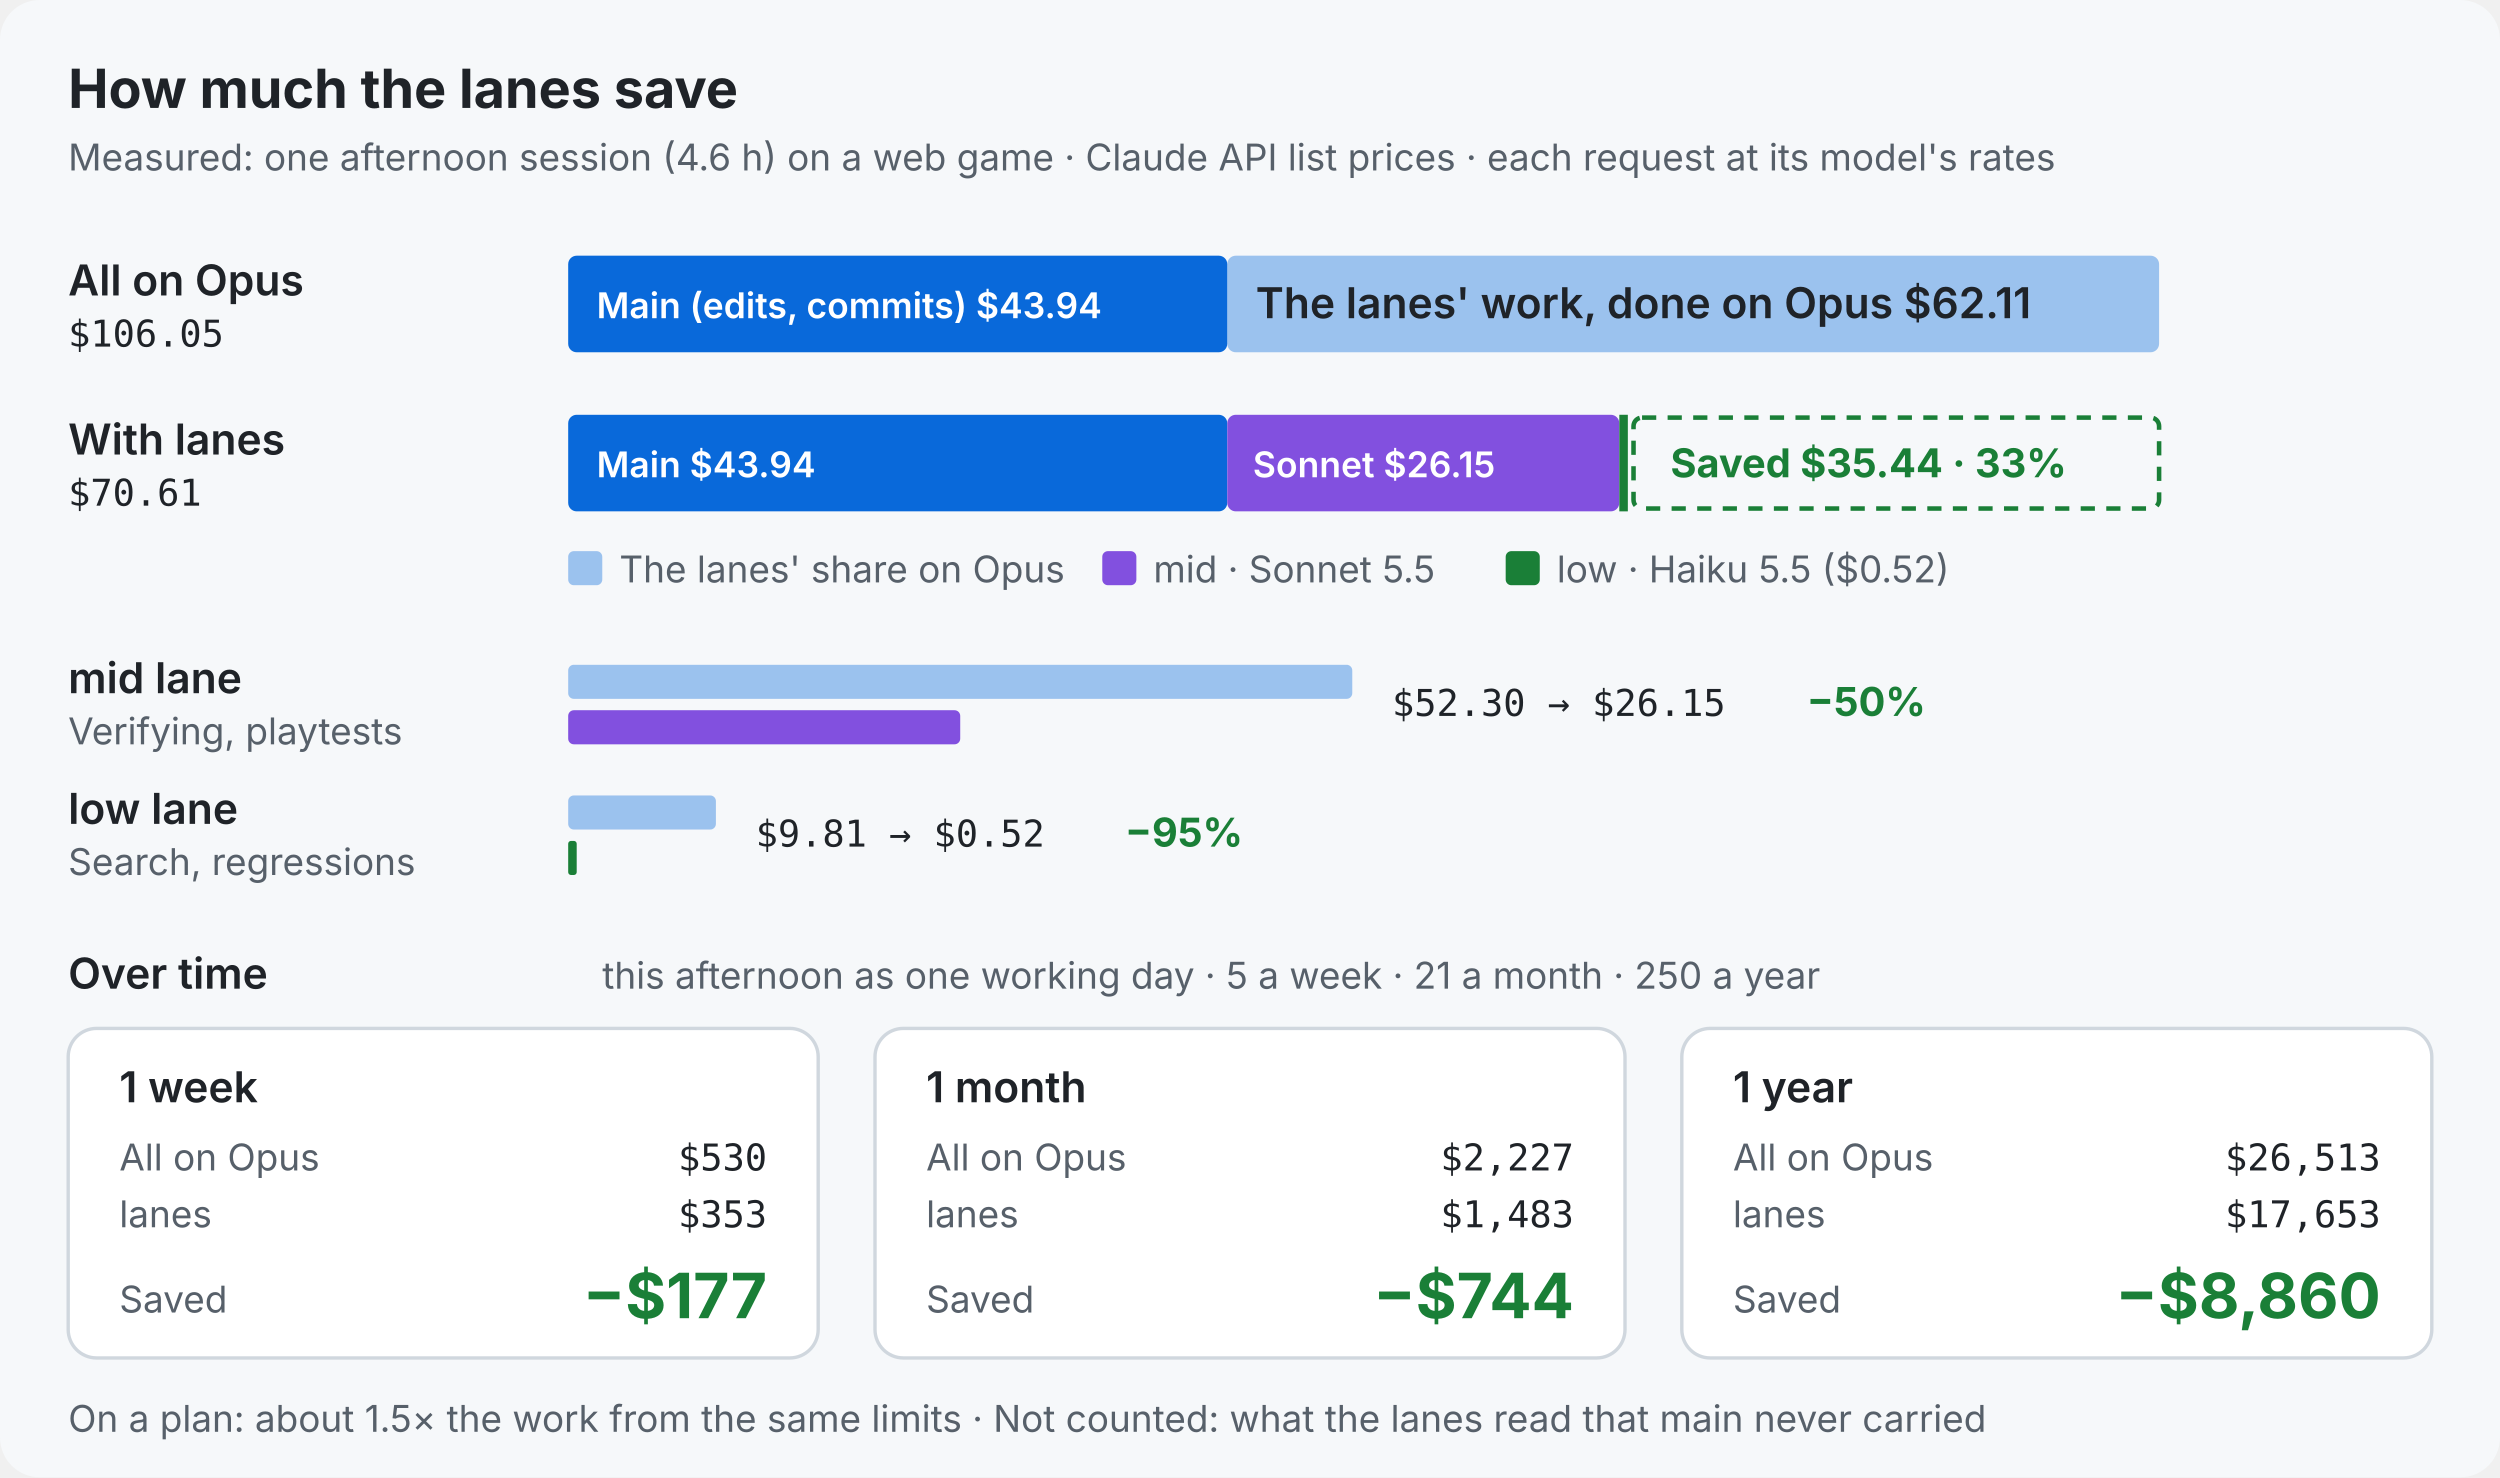
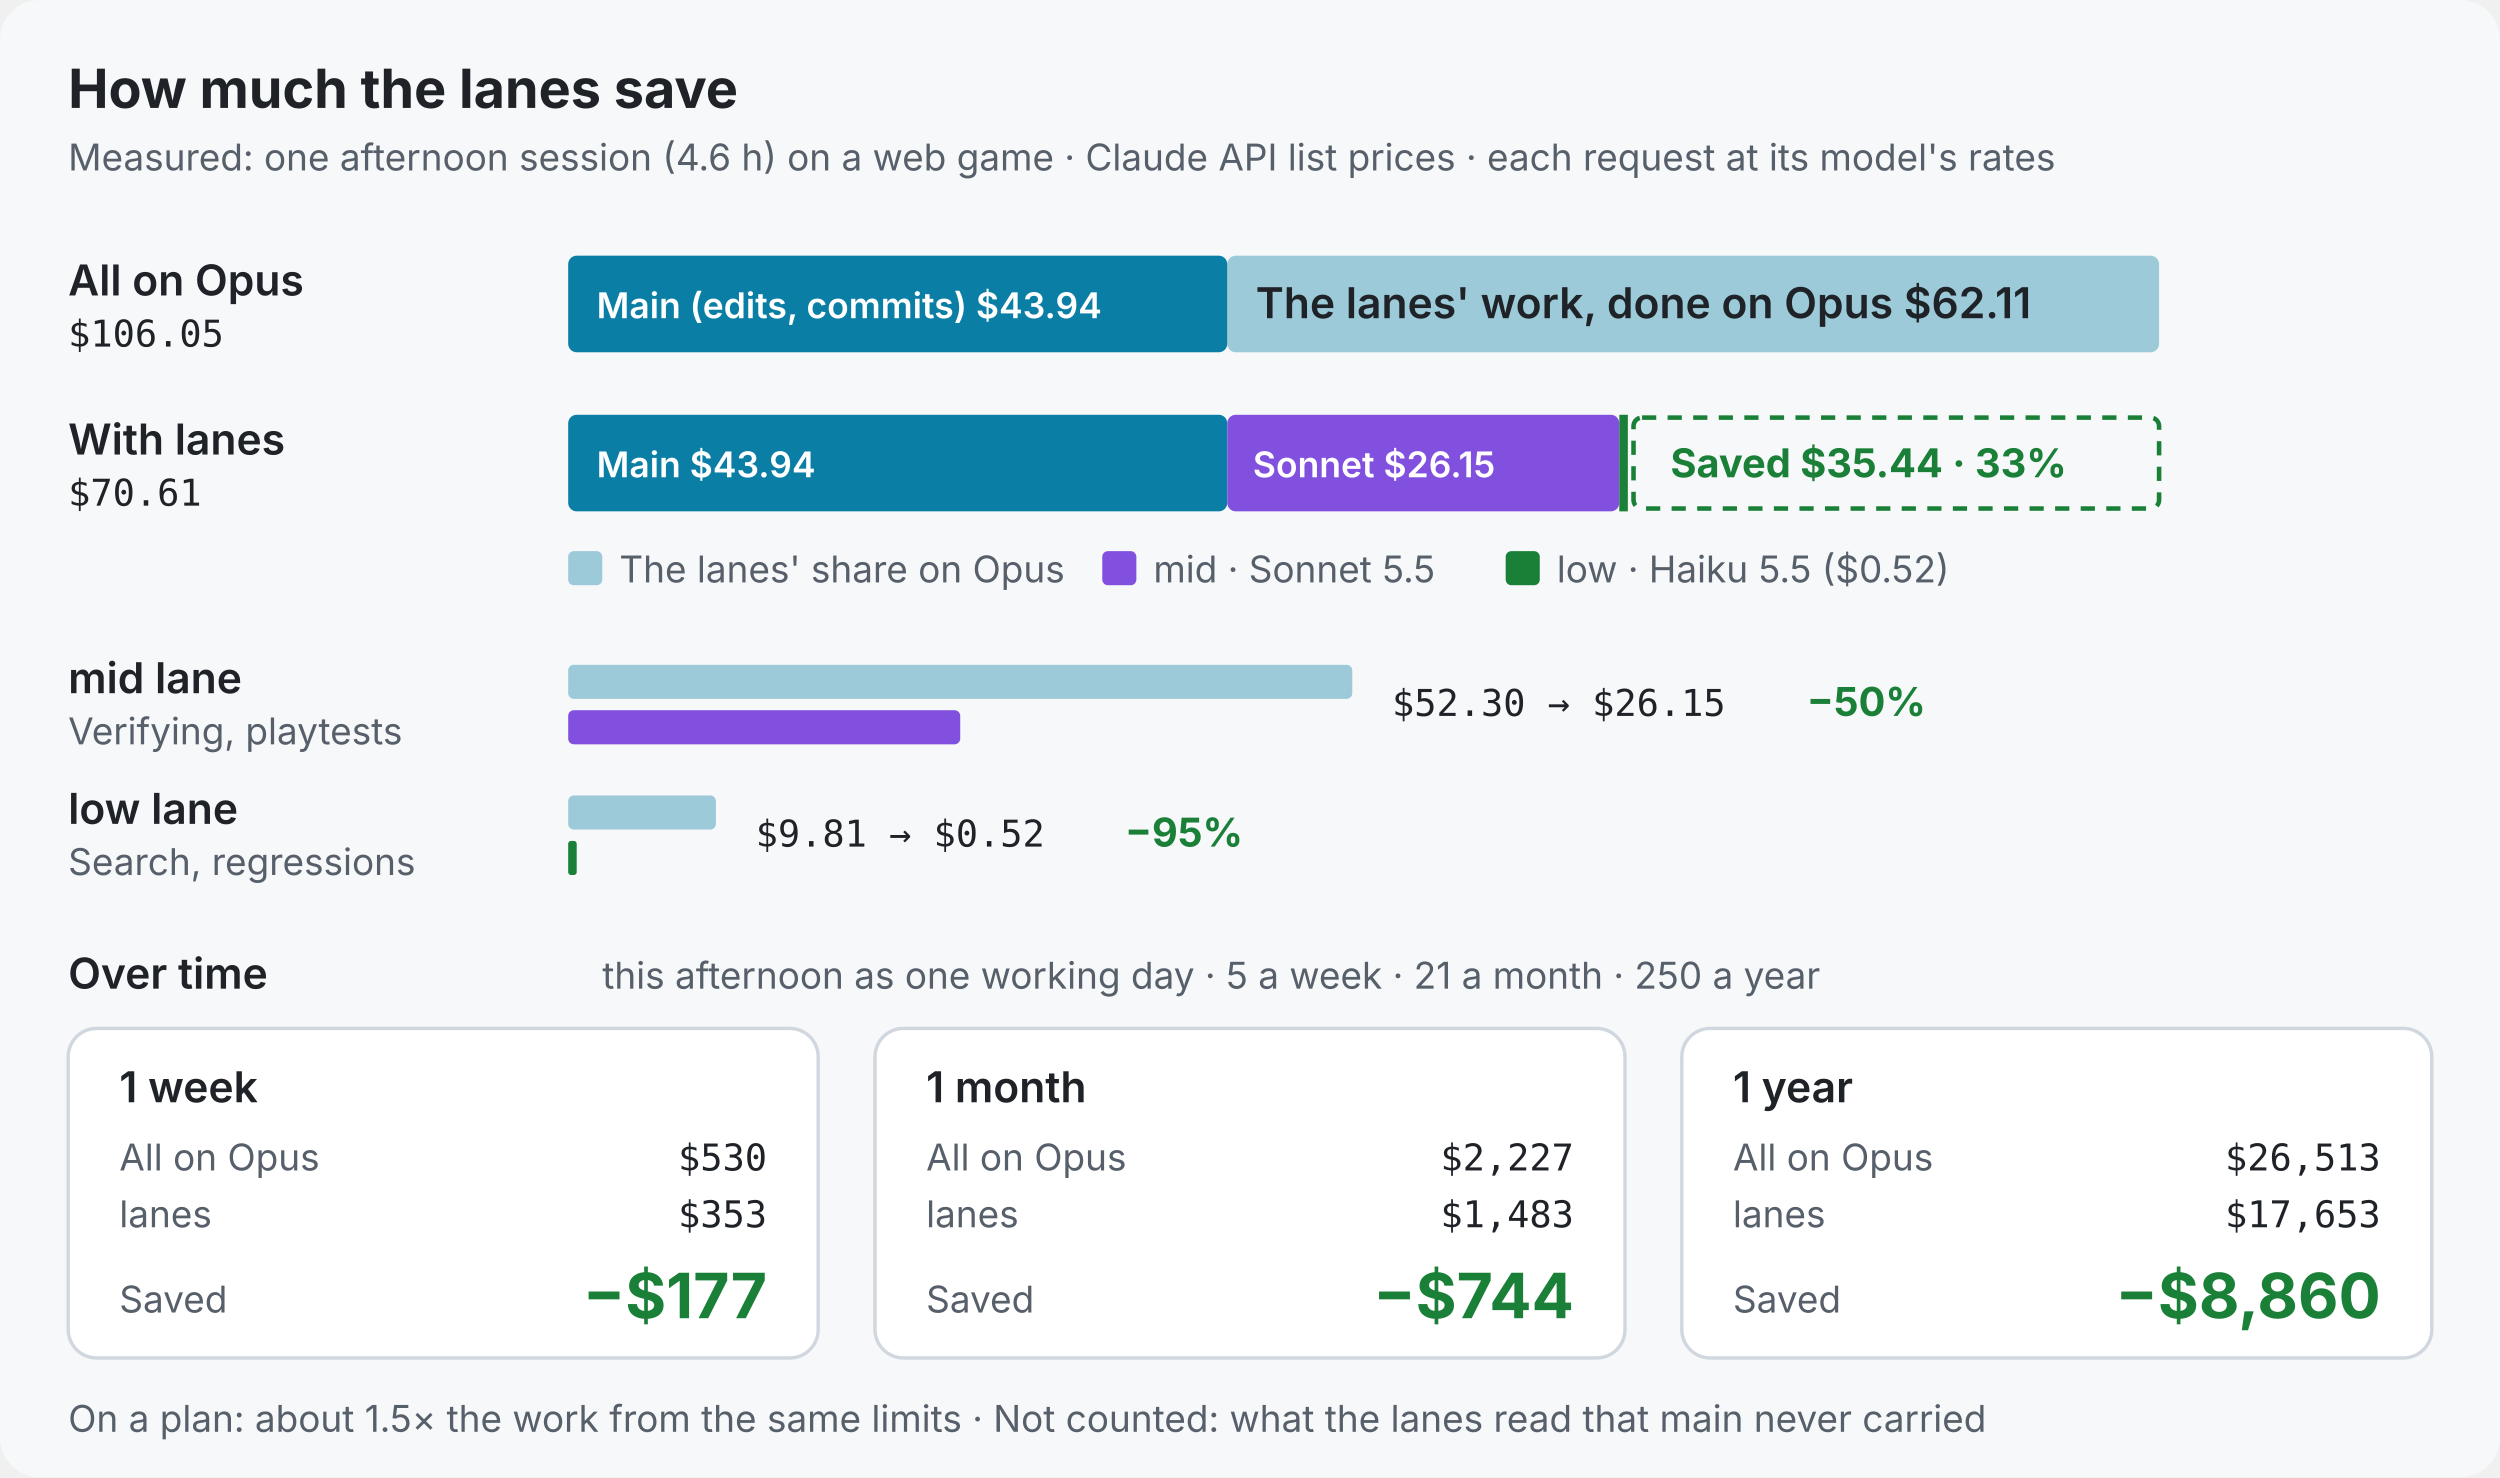
<svg xmlns="http://www.w3.org/2000/svg" viewBox="0 0 880 520" width="880" height="520" role="img" aria-label="What the lanes saved: one afternoon session would have cost $106.05 all on Opus and cost $70.61 with lanes, $35.44 (33%) less. The mid lane's $52.30 became $26.15 and the low lane's $9.81 became $0.52. Kept up for a week, a month and a year: $177, $744 and $8,860 less">
  <style>
    .bg { fill: #f6f8fa; }
    .card { fill: #ffffff; stroke: #d0d7de; stroke-width: 1.2; }
    .h { font: 700 19px -apple-system, "Segoe UI", "Apple SD Gothic Neo", "Noto Sans KR", "Malgun Gothic", sans-serif; fill: #1f2328; }
    .t { font: 600 15px -apple-system, "Segoe UI", "Apple SD Gothic Neo", "Noto Sans KR", "Malgun Gothic", sans-serif; fill: #1f2328; }
    .s { font: 13px -apple-system, "Segoe UI", "Apple SD Gothic Neo", "Noto Sans KR", "Malgun Gothic", sans-serif; fill: #57606a; }
    .m { font: 13px ui-monospace, "Cascadia Mono", Menlo, Consolas, "Apple SD Gothic Neo", "Malgun Gothic", monospace; fill: #1f2328; }
    .w { font: 600 12.5px -apple-system, "Segoe UI", "Apple SD Gothic Neo", "Noto Sans KR", "Malgun Gothic", sans-serif; fill: #ffffff; }
    .g { font: 700 14px -apple-system, "Segoe UI", "Apple SD Gothic Neo", "Noto Sans KR", "Malgun Gothic", sans-serif; fill: #1a7f37; }
    .big { font: 700 22px -apple-system, "Segoe UI", "Apple SD Gothic Neo", "Noto Sans KR", "Malgun Gothic", sans-serif; fill: #1a7f37; }
-     .main { fill: #0969da; } .opus { fill: #0969da; opacity: .38; } .mid { fill: #8250df; } .low { fill: #1a7f37; }
+     .main { fill: #0a7ea4; } .opus { fill: #0a7ea4; opacity: .38; } .mid { fill: #8250df; } .low { fill: #1a7f37; }
    .save { fill: none; stroke: #1a7f37; stroke-width: 1.6; stroke-dasharray: 5 4; }
    @media (prefers-color-scheme: dark) {
      .bg { fill: #0d1117; } .card { fill: #161b22; stroke: #30363d; }
      .h, .t, .m { fill: #e6edf3; } .s { fill: #9198a1; }
      .g, .big { fill: #3fb950; }
-       .main, .opus { fill: #4493f8; } .mid { fill: #ab7df8; } .low { fill: #3fb950; } .save { stroke: #3fb950; }
+       .main, .opus { fill: #1b8fb8; } .mid { fill: #a371f7; } .low { fill: #2ea043; } .save { stroke: #3fb950; }
    }
  </style>
  <defs>
    <clipPath id="grow1">
      <rect x="0" y="0" width="880" height="200">
        <animate attributeName="width" from="200" to="880" dur="1.1s" fill="freeze" />
      </rect>
    </clipPath>
    <clipPath id="grow2">
      <rect x="0" y="200" width="880" height="110">
        <animate attributeName="width" values="200;200;880" keyTimes="0;0.29;1" dur="1.4s" fill="freeze" />
      </rect>
    </clipPath>
    <clipPath id="grow3">
      <rect x="0" y="310" width="880" height="180">
        <animate attributeName="width" values="0;0;880" keyTimes="0;0.42;1" dur="1.9s" fill="freeze" />
      </rect>
    </clipPath>
  </defs>
  <rect class="bg" width="880" height="520" rx="14" />
  <text class="h" x="24" y="38">How much the lanes save</text>
  <text class="s" x="24" y="60">Measured: one afternoon session (4.6 h) on a web game · Claude API list prices · each request at its model's rates</text>
  <text class="t" x="24" y="104">All on Opus</text>
  <text class="m" x="24" y="122">$106.05</text>
  <text class="t" x="24" y="160">With lanes</text>
  <text class="m" x="24" y="178">$70.61</text>
  <g clip-path="url(#grow1)">
    <rect class="main" x="200" y="90" width="232" height="34" rx="3" />
    <rect class="opus" x="432" y="90" width="328" height="34" rx="3" />
    <text class="w" x="210" y="112">Main (edits, commits) $43.94</text>
    <text class="t" x="442" y="112">The lanes' work, done on Opus $62.11</text>
    <rect class="main" x="200" y="146" width="232" height="34" rx="3" />
    <rect class="mid" x="432" y="146" width="138" height="34" rx="3" />
    <rect class="low" x="570" y="146" width="3" height="34" />
    <text class="w" x="210" y="168">Main $43.94</text>
    <text class="w" x="441" y="168">Sonnet $26.15</text>
    <rect class="save" x="575" y="147" width="185" height="32" rx="3" />
    <text class="g" x="588" y="168">Saved $35.44 · 33%</text>
  </g>
  <rect class="opus" x="200" y="194" width="12" height="12" rx="2" />
  <text class="s" x="218" y="205">The lanes' share on Opus</text>
  <rect class="mid" x="388" y="194" width="12" height="12" rx="2" />
  <text class="s" x="406" y="205">mid · Sonnet 5.5</text>
  <rect class="low" x="530" y="194" width="12" height="12" rx="2" />
  <text class="s" x="548" y="205">low · Haiku 5.5 ($0.52)</text>
  <text class="t" x="24" y="244">mid lane</text>
  <text class="s" x="24" y="262">Verifying, playtests</text>
  <text class="t" x="24" y="290">low lane</text>
  <text class="s" x="24" y="308">Search, regressions</text>
  <g clip-path="url(#grow2)">
    <rect class="opus" x="200" y="234" width="276" height="12" rx="2" />
    <rect class="mid" x="200" y="250" width="138" height="12" rx="2" />
    <text class="m" x="490" y="252">$52.30 → $26.15</text>
    <text class="g" x="636" y="252">−50%</text>
    <rect class="opus" x="200" y="280" width="52" height="12" rx="2" />
    <rect class="low" x="200" y="296" width="3" height="12" rx="1" />
    <text class="m" x="266" y="298">$9.81 → $0.52</text>
    <text class="g" x="396" y="298">−95%</text>
  </g>
  <text class="t" x="24" y="348">Over time</text>
  <text class="s" x="212" y="348">this afternoon as one working day · 5 a week · 21 a month · 250 a year</text>
  <g clip-path="url(#grow3)">
    <rect class="card" x="24" y="362" width="264" height="116" rx="10" />
    <text class="t" x="42" y="388">1 week</text>
    <text class="s" x="42" y="412">All on Opus</text>
    <text class="m" x="270" y="412" text-anchor="end">$530</text>
    <text class="s" x="42" y="432">lanes</text>
    <text class="m" x="270" y="432" text-anchor="end">$353</text>
    <text class="s" x="42" y="462">Saved</text>
    <text class="big" x="270" y="464" text-anchor="end">−$177</text>
    <rect class="card" x="308" y="362" width="264" height="116" rx="10" />
    <text class="t" x="326" y="388">1 month</text>
    <text class="s" x="326" y="412">All on Opus</text>
    <text class="m" x="554" y="412" text-anchor="end">$2,227</text>
    <text class="s" x="326" y="432">lanes</text>
    <text class="m" x="554" y="432" text-anchor="end">$1,483</text>
    <text class="s" x="326" y="462">Saved</text>
    <text class="big" x="554" y="464" text-anchor="end">−$744</text>
    <rect class="card" x="592" y="362" width="264" height="116" rx="10" />
    <text class="t" x="610" y="388">1 year</text>
    <text class="s" x="610" y="412">All on Opus</text>
    <text class="m" x="838" y="412" text-anchor="end">$26,513</text>
    <text class="s" x="610" y="432">lanes</text>
    <text class="m" x="838" y="432" text-anchor="end">$17,653</text>
    <text class="s" x="610" y="462">Saved</text>
    <text class="big" x="838" y="464" text-anchor="end">−$8,860</text>
  </g>
  <text class="s" x="24" y="504">On a plan: about 1.5× the work from the same limits · Not counted: what the lanes read that main never carried</text>
</svg>
